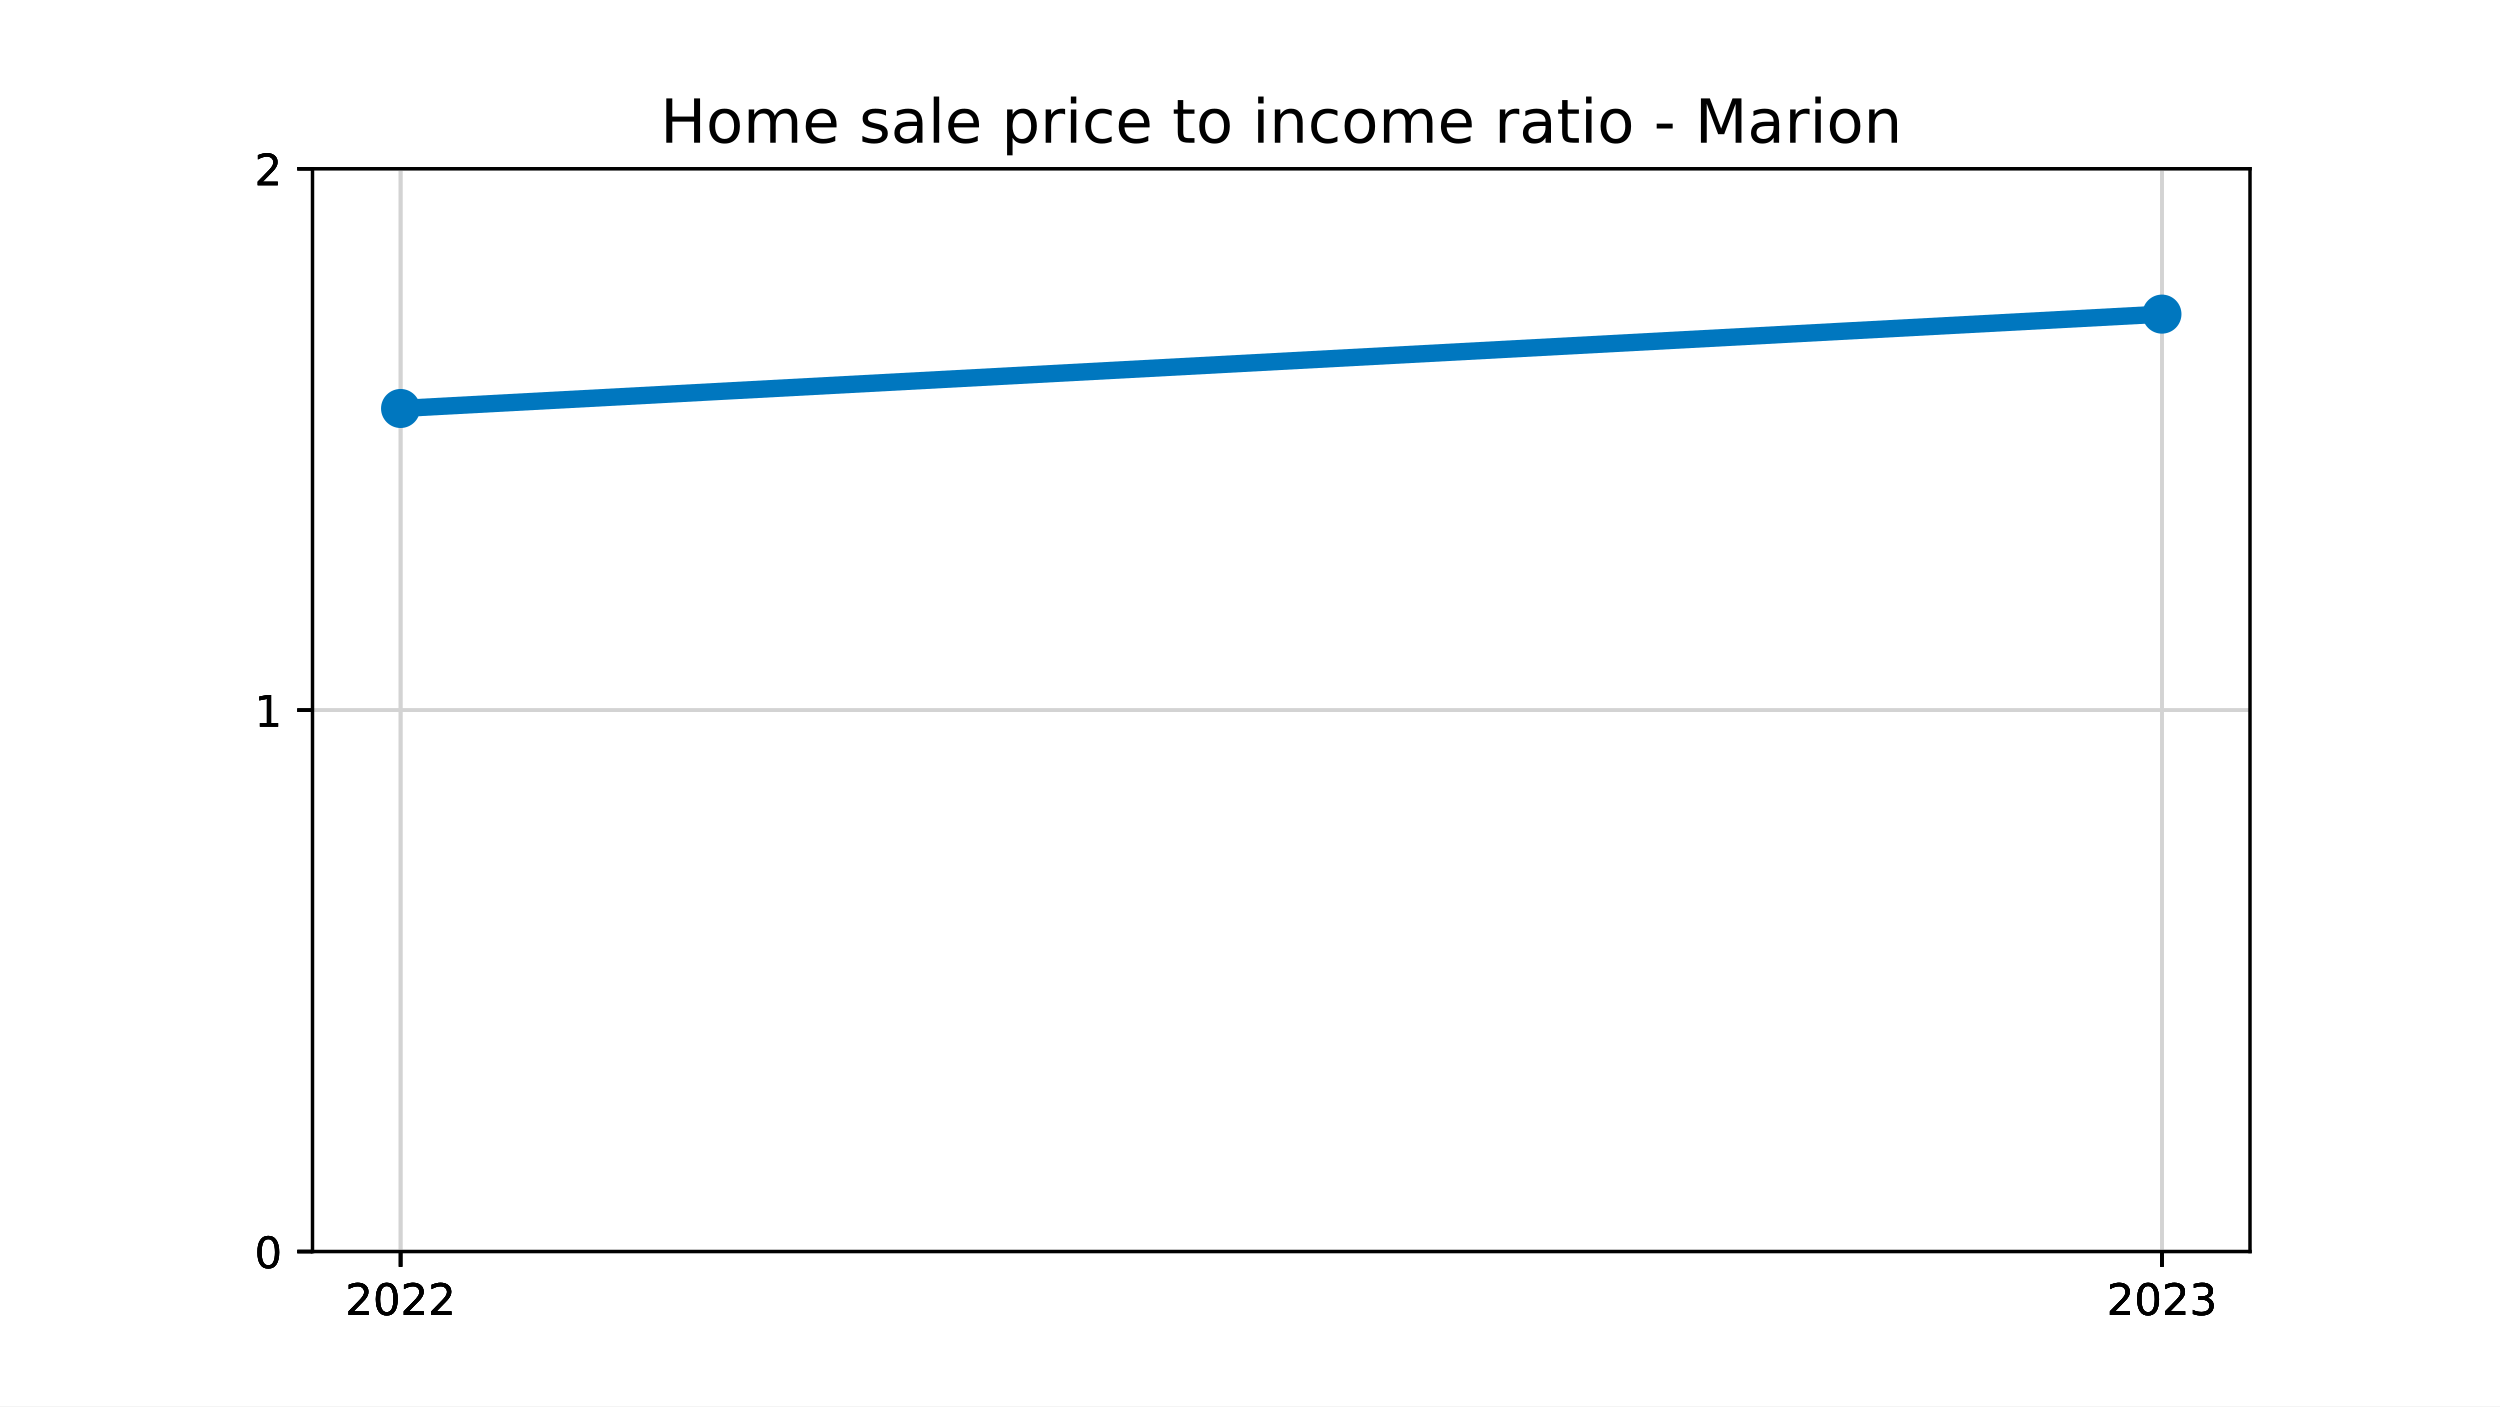
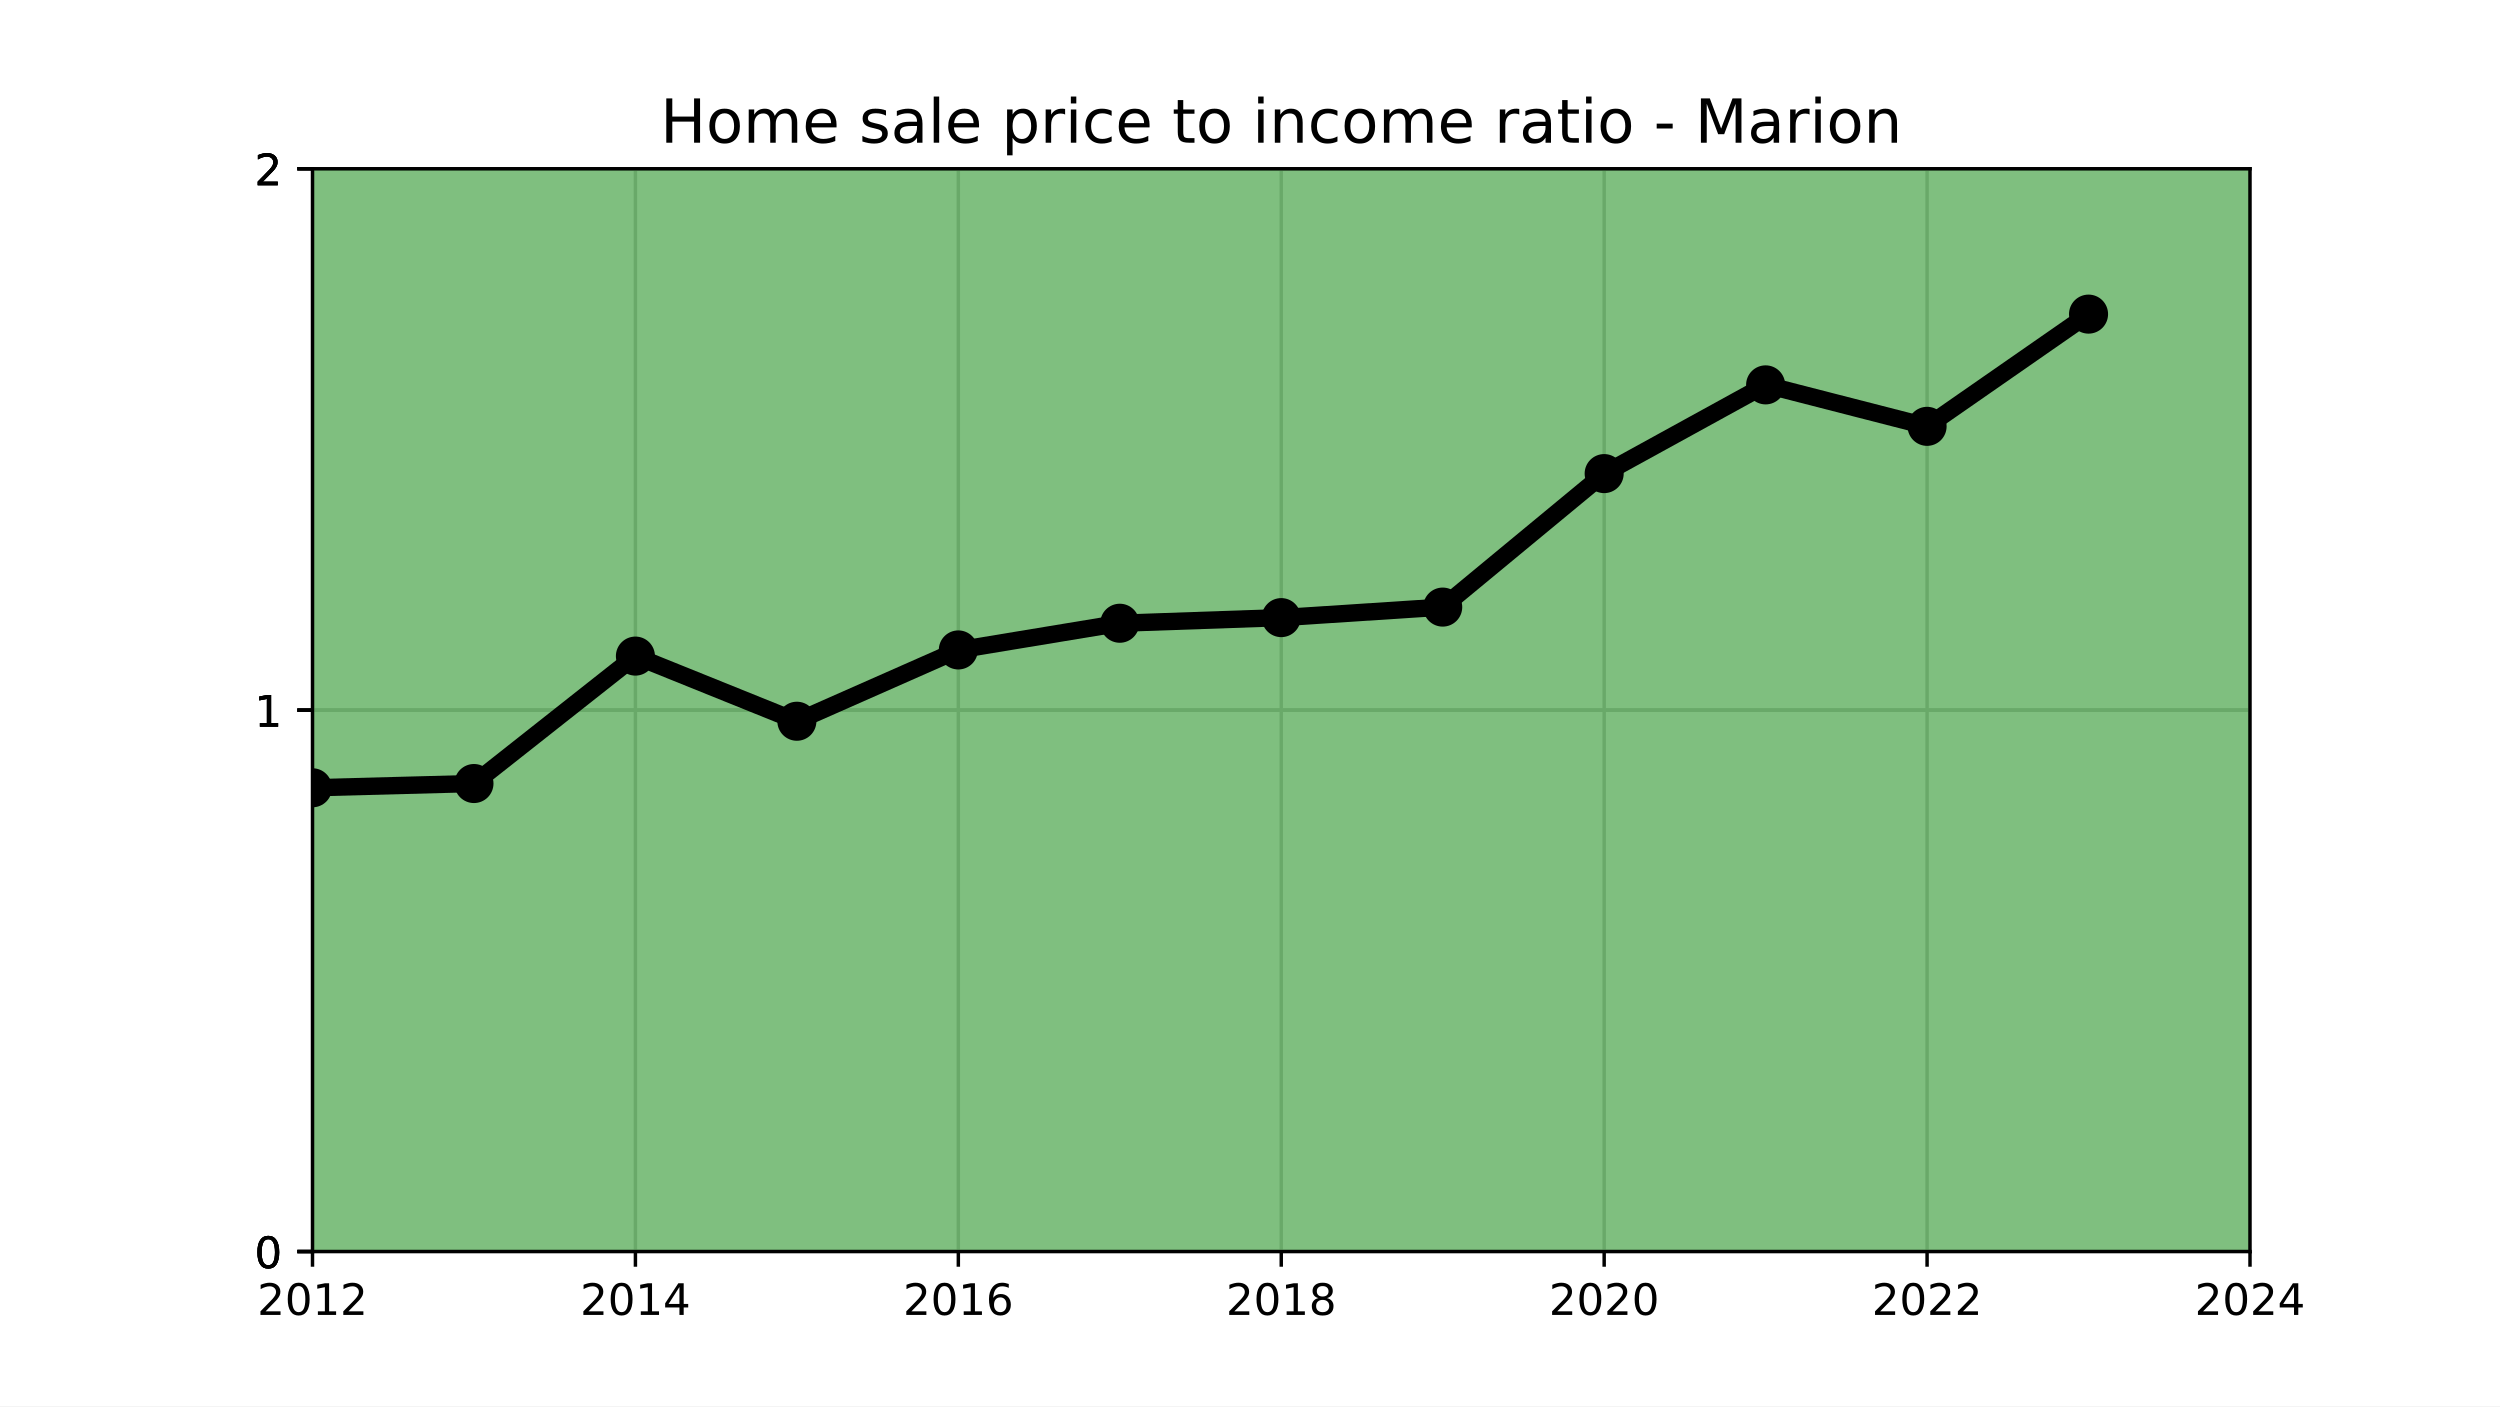
<svg xmlns="http://www.w3.org/2000/svg" xmlns:xlink="http://www.w3.org/1999/xlink" width="576pt" height="324pt" viewBox="0 0 576 324" version="1.1">
  <defs>
    <style type="text/css">*{stroke-linejoin: round; stroke-linecap: butt}</style>
  </defs>
  <g id="figure_1">
    <g id="patch_1">
      <path d="M 0 324  L 576 324  L 576 0  L 0 0  z " style="fill: #ffffff" />
    </g>
    <g id="axes_1">
      <g id="patch_2">
        <path d="M 72 288.36  L 518.4 288.36  L 518.4 38.88  L 72 38.88  z " style="fill: #ffffff" />
      </g>
      <g id="matplotlib.axis_1">
        <g id="xtick_1">
          <g id="line2d_1">
-             <path d="M 92.291 288.36  L 92.291 38.88  " clip-path="url(#p7a3976ada0)" style="fill: none; stroke: #d3d3d3; stroke-width: 0.8; stroke-linecap: square" />
+             <path d="M 72 288.36  L 72 38.88  " clip-path="url(#p85e79464af)" style="fill: none; stroke: #d3d3d3; stroke-width: 0.8; stroke-linecap: square" />
          </g>
          <g id="line2d_2">
            <defs>
-               <path id="mc432da3bbb" d="M 0 0  L 0 3.5  " style="stroke: #000000; stroke-width: 0.8" />
+               <path id="m49d85ce463" d="M 0 0  L 0 3.5  " style="stroke: #000000; stroke-width: 0.8" />
            </defs>
            <g>
-               <use xlink:href="#mc432da3bbb" x="92.291" y="288.36" style="stroke: #000000; stroke-width: 0.8" />
+               <use xlink:href="#m49d85ce463" x="72" y="288.36" style="stroke: #000000; stroke-width: 0.8" />
            </g>
          </g>
          <g id="text_1">
-             <g transform="translate(79.56591 302.9584) scale(0.1 -0.1)">
+             <g transform="translate(59.275 302.9584) scale(0.1 -0.1)">
              <defs>
                <path id="DejaVuSans-32" d="M 1228 531  L 3431 531  L 3431 0  L 469 0  L 469 531  Q 828 903 1448 1529  Q 2069 2156 2228 2338  Q 2531 2678 2651 2914  Q 2772 3150 2772 3378  Q 2772 3750 2511 3984  Q 2250 4219 1831 4219  Q 1534 4219 1204 4116  Q 875 4013 500 3803  L 500 4441  Q 881 4594 1212 4672  Q 1544 4750 1819 4750  Q 2544 4750 2975 4387  Q 3406 4025 3406 3419  Q 3406 3131 3298 2873  Q 3191 2616 2906 2266  Q 2828 2175 2409 1742  Q 1991 1309 1228 531  z " transform="scale(0.015625)" />
                <path id="DejaVuSans-30" d="M 2034 4250  Q 1547 4250 1301 3770  Q 1056 3291 1056 2328  Q 1056 1369 1301 889  Q 1547 409 2034 409  Q 2525 409 2770 889  Q 3016 1369 3016 2328  Q 3016 3291 2770 3770  Q 2525 4250 2034 4250  z M 2034 4750  Q 2819 4750 3233 4129  Q 3647 3509 3647 2328  Q 3647 1150 3233 529  Q 2819 -91 2034 -91  Q 1250 -91 836 529  Q 422 1150 422 2328  Q 422 3509 836 4129  Q 1250 4750 2034 4750  z " transform="scale(0.015625)" />
+                 <path id="DejaVuSans-31" d="M 794 531  L 1825 531  L 1825 4091  L 703 3866  L 703 4441  L 1819 4666  L 2450 4666  L 2450 531  L 3481 531  L 3481 0  L 794 0  L 794 531  z " transform="scale(0.015625)" />
              </defs>
+               <use xlink:href="#DejaVuSans-32" />
+               <use xlink:href="#DejaVuSans-30" x="63.623" />
+               <use xlink:href="#DejaVuSans-31" x="127.246" />
+               <use xlink:href="#DejaVuSans-32" x="190.869" />
+             </g>
+           </g>
+         </g>
+         <g id="xtick_2">
+           <g id="line2d_3">
+             <path d="M 146.4 288.36  L 146.4 38.88  " clip-path="url(#p85e79464af)" style="fill: none; stroke: #d3d3d3; stroke-width: 0.8; stroke-linecap: square" />
+           </g>
+           <g id="line2d_4">
+             <g>
+               <use xlink:href="#m49d85ce463" x="146.4" y="288.36" style="stroke: #000000; stroke-width: 0.8" />
+             </g>
+           </g>
+           <g id="text_2">
+             <g transform="translate(133.675 302.9584) scale(0.1 -0.1)">
+               <defs>
+                 <path id="DejaVuSans-34" d="M 2419 4116  L 825 1625  L 2419 1625  L 2419 4116  z M 2253 4666  L 3047 4666  L 3047 1625  L 3713 1625  L 3713 1100  L 3047 1100  L 3047 0  L 2419 0  L 2419 1100  L 313 1100  L 313 1709  L 2253 4666  z " transform="scale(0.015625)" />
+               </defs>
+               <use xlink:href="#DejaVuSans-32" />
+               <use xlink:href="#DejaVuSans-30" x="63.623" />
+               <use xlink:href="#DejaVuSans-31" x="127.246" />
+               <use xlink:href="#DejaVuSans-34" x="190.869" />
+             </g>
+           </g>
+         </g>
+         <g id="xtick_3">
+           <g id="line2d_5">
+             <path d="M 220.8 288.36  L 220.8 38.88  " clip-path="url(#p85e79464af)" style="fill: none; stroke: #d3d3d3; stroke-width: 0.8; stroke-linecap: square" />
+           </g>
+           <g id="line2d_6">
+             <g>
+               <use xlink:href="#m49d85ce463" x="220.8" y="288.36" style="stroke: #000000; stroke-width: 0.8" />
+             </g>
+           </g>
+           <g id="text_3">
+             <g transform="translate(208.075 302.9584) scale(0.1 -0.1)">
+               <defs>
+                 <path id="DejaVuSans-36" d="M 2113 2584  Q 1688 2584 1439 2293  Q 1191 2003 1191 1497  Q 1191 994 1439 701  Q 1688 409 2113 409  Q 2538 409 2786 701  Q 3034 994 3034 1497  Q 3034 2003 2786 2293  Q 2538 2584 2113 2584  z M 3366 4563  L 3366 3988  Q 3128 4100 2886 4159  Q 2644 4219 2406 4219  Q 1781 4219 1451 3797  Q 1122 3375 1075 2522  Q 1259 2794 1537 2939  Q 1816 3084 2150 3084  Q 2853 3084 3261 2657  Q 3669 2231 3669 1497  Q 3669 778 3244 343  Q 2819 -91 2113 -91  Q 1303 -91 875 529  Q 447 1150 447 2328  Q 447 3434 972 4092  Q 1497 4750 2381 4750  Q 2619 4750 2861 4703  Q 3103 4656 3366 4563  z " transform="scale(0.015625)" />
+               </defs>
+               <use xlink:href="#DejaVuSans-32" />
+               <use xlink:href="#DejaVuSans-30" x="63.623" />
+               <use xlink:href="#DejaVuSans-31" x="127.246" />
+               <use xlink:href="#DejaVuSans-36" x="190.869" />
+             </g>
+           </g>
+         </g>
+         <g id="xtick_4">
+           <g id="line2d_7">
+             <path d="M 295.2 288.36  L 295.2 38.88  " clip-path="url(#p85e79464af)" style="fill: none; stroke: #d3d3d3; stroke-width: 0.8; stroke-linecap: square" />
+           </g>
+           <g id="line2d_8">
+             <g>
+               <use xlink:href="#m49d85ce463" x="295.2" y="288.36" style="stroke: #000000; stroke-width: 0.8" />
+             </g>
+           </g>
+           <g id="text_4">
+             <g transform="translate(282.475 302.9584) scale(0.1 -0.1)">
+               <defs>
+                 <path id="DejaVuSans-38" d="M 2034 2216  Q 1584 2216 1326 1975  Q 1069 1734 1069 1313  Q 1069 891 1326 650  Q 1584 409 2034 409  Q 2484 409 2743 651  Q 3003 894 3003 1313  Q 3003 1734 2745 1975  Q 2488 2216 2034 2216  z M 1403 2484  Q 997 2584 770 2862  Q 544 3141 544 3541  Q 544 4100 942 4425  Q 1341 4750 2034 4750  Q 2731 4750 3128 4425  Q 3525 4100 3525 3541  Q 3525 3141 3298 2862  Q 3072 2584 2669 2484  Q 3125 2378 3379 2068  Q 3634 1759 3634 1313  Q 3634 634 3220 271  Q 2806 -91 2034 -91  Q 1263 -91 848 271  Q 434 634 434 1313  Q 434 1759 690 2068  Q 947 2378 1403 2484  z M 1172 3481  Q 1172 3119 1398 2916  Q 1625 2713 2034 2713  Q 2441 2713 2670 2916  Q 2900 3119 2900 3481  Q 2900 3844 2670 4047  Q 2441 4250 2034 4250  Q 1625 4250 1398 4047  Q 1172 3844 1172 3481  z " transform="scale(0.015625)" />
+               </defs>
+               <use xlink:href="#DejaVuSans-32" />
+               <use xlink:href="#DejaVuSans-30" x="63.623" />
+               <use xlink:href="#DejaVuSans-31" x="127.246" />
+               <use xlink:href="#DejaVuSans-38" x="190.869" />
+             </g>
+           </g>
+         </g>
+         <g id="xtick_5">
+           <g id="line2d_9">
+             <path d="M 369.6 288.36  L 369.6 38.88  " clip-path="url(#p85e79464af)" style="fill: none; stroke: #d3d3d3; stroke-width: 0.8; stroke-linecap: square" />
+           </g>
+           <g id="line2d_10">
+             <g>
+               <use xlink:href="#m49d85ce463" x="369.6" y="288.36" style="stroke: #000000; stroke-width: 0.8" />
+             </g>
+           </g>
+           <g id="text_5">
+             <g transform="translate(356.875 302.9584) scale(0.1 -0.1)">
+               <use xlink:href="#DejaVuSans-32" />
+               <use xlink:href="#DejaVuSans-30" x="63.623" />
+               <use xlink:href="#DejaVuSans-32" x="127.246" />
+               <use xlink:href="#DejaVuSans-30" x="190.869" />
+             </g>
+           </g>
+         </g>
+         <g id="xtick_6">
+           <g id="line2d_11">
+             <path d="M 444 288.36  L 444 38.88  " clip-path="url(#p85e79464af)" style="fill: none; stroke: #d3d3d3; stroke-width: 0.8; stroke-linecap: square" />
+           </g>
+           <g id="line2d_12">
+             <g>
+               <use xlink:href="#m49d85ce463" x="444" y="288.36" style="stroke: #000000; stroke-width: 0.8" />
+             </g>
+           </g>
+           <g id="text_6">
+             <g transform="translate(431.275 302.9584) scale(0.1 -0.1)">
              <use xlink:href="#DejaVuSans-32" />
              <use xlink:href="#DejaVuSans-30" x="63.623" />
              <use xlink:href="#DejaVuSans-32" x="127.246" />
              <use xlink:href="#DejaVuSans-32" x="190.869" />
            </g>
          </g>
        </g>
-         <g id="xtick_2">
-           <g id="line2d_3">
-             <path d="M 92.291 288.36  L 92.291 38.88  " clip-path="url(#p7a3976ada0)" style="fill: none; stroke: #d3d3d3; stroke-width: 0.8; stroke-linecap: square" />
-           </g>
-           <g id="line2d_4">
-             <g>
-               <use xlink:href="#mc432da3bbb" x="92.291" y="288.36" style="stroke: #000000; stroke-width: 0.8" />
-             </g>
-           </g>
-           <g id="text_2">
-             <g transform="translate(79.56591 302.9584) scale(0.1 -0.1)">
-               <use xlink:href="#DejaVuSans-32" />
-               <use xlink:href="#DejaVuSans-30" x="63.623" />
-               <use xlink:href="#DejaVuSans-32" x="127.246" />
-               <use xlink:href="#DejaVuSans-32" x="190.869" />
-             </g>
-           </g>
-         </g>
-         <g id="xtick_3">
-           <g id="line2d_5">
-             <path d="M 92.291 288.36  L 92.291 38.88  " clip-path="url(#p7a3976ada0)" style="fill: none; stroke: #d3d3d3; stroke-width: 0.8; stroke-linecap: square" />
-           </g>
-           <g id="line2d_6">
-             <g>
-               <use xlink:href="#mc432da3bbb" x="92.291" y="288.36" style="stroke: #000000; stroke-width: 0.8" />
-             </g>
-           </g>
-           <g id="text_3">
-             <g transform="translate(79.56591 302.9584) scale(0.1 -0.1)">
-               <use xlink:href="#DejaVuSans-32" />
-               <use xlink:href="#DejaVuSans-30" x="63.623" />
-               <use xlink:href="#DejaVuSans-32" x="127.246" />
-               <use xlink:href="#DejaVuSans-32" x="190.869" />
-             </g>
-           </g>
-         </g>
-         <g id="xtick_4">
-           <g id="line2d_7">
-             <path d="M 92.291 288.36  L 92.291 38.88  " clip-path="url(#p7a3976ada0)" style="fill: none; stroke: #d3d3d3; stroke-width: 0.8; stroke-linecap: square" />
-           </g>
-           <g id="line2d_8">
-             <g>
-               <use xlink:href="#mc432da3bbb" x="92.291" y="288.36" style="stroke: #000000; stroke-width: 0.8" />
-             </g>
-           </g>
-           <g id="text_4">
-             <g transform="translate(79.56591 302.9584) scale(0.1 -0.1)">
-               <use xlink:href="#DejaVuSans-32" />
-               <use xlink:href="#DejaVuSans-30" x="63.623" />
-               <use xlink:href="#DejaVuSans-32" x="127.246" />
-               <use xlink:href="#DejaVuSans-32" x="190.869" />
-             </g>
-           </g>
-         </g>
-         <g id="xtick_5">
-           <g id="line2d_9">
-             <path d="M 498.109 288.36  L 498.109 38.88  " clip-path="url(#p7a3976ada0)" style="fill: none; stroke: #d3d3d3; stroke-width: 0.8; stroke-linecap: square" />
-           </g>
-           <g id="line2d_10">
-             <g>
-               <use xlink:href="#mc432da3bbb" x="498.109" y="288.36" style="stroke: #000000; stroke-width: 0.8" />
-             </g>
-           </g>
-           <g id="text_5">
-             <g transform="translate(485.3841 302.9584) scale(0.1 -0.1)">
-               <defs>
-                 <path id="DejaVuSans-33" d="M 2597 2516  Q 3050 2419 3304 2112  Q 3559 1806 3559 1356  Q 3559 666 3084 287  Q 2609 -91 1734 -91  Q 1441 -91 1130 -33  Q 819 25 488 141  L 488 750  Q 750 597 1062 519  Q 1375 441 1716 441  Q 2309 441 2620 675  Q 2931 909 2931 1356  Q 2931 1769 2642 2001  Q 2353 2234 1838 2234  L 1294 2234  L 1294 2753  L 1863 2753  Q 2328 2753 2575 2939  Q 2822 3125 2822 3475  Q 2822 3834 2567 4026  Q 2313 4219 1838 4219  Q 1578 4219 1281 4162  Q 984 4106 628 3988  L 628 4550  Q 988 4650 1302 4700  Q 1616 4750 1894 4750  Q 2613 4750 3031 4423  Q 3450 4097 3450 3541  Q 3450 3153 3228 2886  Q 3006 2619 2597 2516  z " transform="scale(0.015625)" />
-               </defs>
-               <use xlink:href="#DejaVuSans-32" />
-               <use xlink:href="#DejaVuSans-30" x="63.623" />
-               <use xlink:href="#DejaVuSans-32" x="127.246" />
-               <use xlink:href="#DejaVuSans-33" x="190.869" />
-             </g>
-           </g>
-         </g>
-         <g id="xtick_6">
-           <g id="line2d_11">
-             <path d="M 498.109 288.36  L 498.109 38.88  " clip-path="url(#p7a3976ada0)" style="fill: none; stroke: #d3d3d3; stroke-width: 0.8; stroke-linecap: square" />
-           </g>
-           <g id="line2d_12">
-             <g>
-               <use xlink:href="#mc432da3bbb" x="498.109" y="288.36" style="stroke: #000000; stroke-width: 0.8" />
-             </g>
-           </g>
-           <g id="text_6">
-             <g transform="translate(485.3841 302.9584) scale(0.1 -0.1)">
-               <use xlink:href="#DejaVuSans-32" />
-               <use xlink:href="#DejaVuSans-30" x="63.623" />
-               <use xlink:href="#DejaVuSans-32" x="127.246" />
-               <use xlink:href="#DejaVuSans-33" x="190.869" />
-             </g>
-           </g>
-         </g>
        <g id="xtick_7">
          <g id="line2d_13">
-             <path d="M 498.109 288.36  L 498.109 38.88  " clip-path="url(#p7a3976ada0)" style="fill: none; stroke: #d3d3d3; stroke-width: 0.8; stroke-linecap: square" />
+             <path d="M 518.4 288.36  L 518.4 38.88  " clip-path="url(#p85e79464af)" style="fill: none; stroke: #d3d3d3; stroke-width: 0.8; stroke-linecap: square" />
          </g>
          <g id="line2d_14">
            <g>
-               <use xlink:href="#mc432da3bbb" x="498.109" y="288.36" style="stroke: #000000; stroke-width: 0.8" />
+               <use xlink:href="#m49d85ce463" x="518.4" y="288.36" style="stroke: #000000; stroke-width: 0.8" />
            </g>
          </g>
          <g id="text_7">
-             <g transform="translate(485.3841 302.9584) scale(0.1 -0.1)">
+             <g transform="translate(505.675 302.9584) scale(0.1 -0.1)">
              <use xlink:href="#DejaVuSans-32" />
              <use xlink:href="#DejaVuSans-30" x="63.623" />
              <use xlink:href="#DejaVuSans-32" x="127.246" />
-               <use xlink:href="#DejaVuSans-33" x="190.869" />
-             </g>
-           </g>
-         </g>
-         <g id="xtick_8">
-           <g id="line2d_15">
-             <path d="M 498.109 288.36  L 498.109 38.88  " clip-path="url(#p7a3976ada0)" style="fill: none; stroke: #d3d3d3; stroke-width: 0.8; stroke-linecap: square" />
-           </g>
-           <g id="line2d_16">
-             <g>
-               <use xlink:href="#mc432da3bbb" x="498.109" y="288.36" style="stroke: #000000; stroke-width: 0.8" />
-             </g>
-           </g>
-           <g id="text_8">
-             <g transform="translate(485.3841 302.9584) scale(0.1 -0.1)">
-               <use xlink:href="#DejaVuSans-32" />
-               <use xlink:href="#DejaVuSans-30" x="63.623" />
-               <use xlink:href="#DejaVuSans-32" x="127.246" />
-               <use xlink:href="#DejaVuSans-33" x="190.869" />
+               <use xlink:href="#DejaVuSans-34" x="190.869" />
            </g>
          </g>
        </g>
      </g>
      <g id="matplotlib.axis_2">
        <g id="ytick_1">
+           <g id="line2d_15">
+             <path d="M 72 288.36  L 518.4 288.36  " clip-path="url(#p85e79464af)" style="fill: none; stroke: #d3d3d3; stroke-width: 0.8; stroke-linecap: square" />
+           </g>
+           <g id="line2d_16">
+             <defs>
+               <path id="m1eb71cce0e" d="M 0 0  L -3.5 0  " style="stroke: #000000; stroke-width: 0.8" />
+             </defs>
+             <g>
+               <use xlink:href="#m1eb71cce0e" x="72" y="288.36" style="stroke: #000000; stroke-width: 0.8" />
+             </g>
+           </g>
+           <g id="text_8">
+             <g transform="translate(58.6375 292.1592) scale(0.1 -0.1)">
+               <use xlink:href="#DejaVuSans-30" />
+             </g>
+           </g>
+         </g>
+         <g id="ytick_2">
          <g id="line2d_17">
-             <path d="M 72 288.36  L 518.4 288.36  " clip-path="url(#p7a3976ada0)" style="fill: none; stroke: #d3d3d3; stroke-width: 0.8; stroke-linecap: square" />
+             <path d="M 72 288.36  L 518.4 288.36  " clip-path="url(#p85e79464af)" style="fill: none; stroke: #d3d3d3; stroke-width: 0.8; stroke-linecap: square" />
          </g>
          <g id="line2d_18">
-             <defs>
-               <path id="m83e862f3e8" d="M 0 0  L -3.5 0  " style="stroke: #000000; stroke-width: 0.8" />
-             </defs>
-             <g>
-               <use xlink:href="#m83e862f3e8" x="72" y="288.36" style="stroke: #000000; stroke-width: 0.8" />
+             <g>
+               <use xlink:href="#m1eb71cce0e" x="72" y="288.36" style="stroke: #000000; stroke-width: 0.8" />
            </g>
          </g>
          <g id="text_9">
            <g transform="translate(58.6375 292.1592) scale(0.1 -0.1)">
              <use xlink:href="#DejaVuSans-30" />
            </g>
          </g>
        </g>
-         <g id="ytick_2">
+         <g id="ytick_3">
          <g id="line2d_19">
-             <path d="M 72 288.36  L 518.4 288.36  " clip-path="url(#p7a3976ada0)" style="fill: none; stroke: #d3d3d3; stroke-width: 0.8; stroke-linecap: square" />
+             <path d="M 72 288.36  L 518.4 288.36  " clip-path="url(#p85e79464af)" style="fill: none; stroke: #d3d3d3; stroke-width: 0.8; stroke-linecap: square" />
          </g>
          <g id="line2d_20">
            <g>
-               <use xlink:href="#m83e862f3e8" x="72" y="288.36" style="stroke: #000000; stroke-width: 0.8" />
+               <use xlink:href="#m1eb71cce0e" x="72" y="288.36" style="stroke: #000000; stroke-width: 0.8" />
            </g>
          </g>
          <g id="text_10">
            <g transform="translate(58.6375 292.1592) scale(0.1 -0.1)">
              <use xlink:href="#DejaVuSans-30" />
            </g>
          </g>
        </g>
-         <g id="ytick_3">
+         <g id="ytick_4">
          <g id="line2d_21">
-             <path d="M 72 288.36  L 518.4 288.36  " clip-path="url(#p7a3976ada0)" style="fill: none; stroke: #d3d3d3; stroke-width: 0.8; stroke-linecap: square" />
+             <path d="M 72 163.62  L 518.4 163.62  " clip-path="url(#p85e79464af)" style="fill: none; stroke: #d3d3d3; stroke-width: 0.8; stroke-linecap: square" />
          </g>
          <g id="line2d_22">
            <g>
-               <use xlink:href="#m83e862f3e8" x="72" y="288.36" style="stroke: #000000; stroke-width: 0.8" />
+               <use xlink:href="#m1eb71cce0e" x="72" y="163.62" style="stroke: #000000; stroke-width: 0.8" />
            </g>
          </g>
          <g id="text_11">
-             <g transform="translate(58.6375 292.1592) scale(0.1 -0.1)">
-               <use xlink:href="#DejaVuSans-30" />
-             </g>
-           </g>
-         </g>
-         <g id="ytick_4">
+             <g transform="translate(58.6375 167.4192) scale(0.1 -0.1)">
+               <use xlink:href="#DejaVuSans-31" />
+             </g>
+           </g>
+         </g>
+         <g id="ytick_5">
          <g id="line2d_23">
-             <path d="M 72 163.62  L 518.4 163.62  " clip-path="url(#p7a3976ada0)" style="fill: none; stroke: #d3d3d3; stroke-width: 0.8; stroke-linecap: square" />
+             <path d="M 72 163.62  L 518.4 163.62  " clip-path="url(#p85e79464af)" style="fill: none; stroke: #d3d3d3; stroke-width: 0.8; stroke-linecap: square" />
          </g>
          <g id="line2d_24">
            <g>
-               <use xlink:href="#m83e862f3e8" x="72" y="163.62" style="stroke: #000000; stroke-width: 0.8" />
+               <use xlink:href="#m1eb71cce0e" x="72" y="163.62" style="stroke: #000000; stroke-width: 0.8" />
            </g>
          </g>
          <g id="text_12">
            <g transform="translate(58.6375 167.4192) scale(0.1 -0.1)">
-               <defs>
-                 <path id="DejaVuSans-31" d="M 794 531  L 1825 531  L 1825 4091  L 703 3866  L 703 4441  L 1819 4666  L 2450 4666  L 2450 531  L 3481 531  L 3481 0  L 794 0  L 794 531  z " transform="scale(0.015625)" />
-               </defs>
              <use xlink:href="#DejaVuSans-31" />
            </g>
          </g>
        </g>
-         <g id="ytick_5">
+         <g id="ytick_6">
          <g id="line2d_25">
-             <path d="M 72 163.62  L 518.4 163.62  " clip-path="url(#p7a3976ada0)" style="fill: none; stroke: #d3d3d3; stroke-width: 0.8; stroke-linecap: square" />
+             <path d="M 72 163.62  L 518.4 163.62  " clip-path="url(#p85e79464af)" style="fill: none; stroke: #d3d3d3; stroke-width: 0.8; stroke-linecap: square" />
          </g>
          <g id="line2d_26">
            <g>
-               <use xlink:href="#m83e862f3e8" x="72" y="163.62" style="stroke: #000000; stroke-width: 0.8" />
+               <use xlink:href="#m1eb71cce0e" x="72" y="163.62" style="stroke: #000000; stroke-width: 0.8" />
            </g>
          </g>
          <g id="text_13">
            <g transform="translate(58.6375 167.4192) scale(0.1 -0.1)">
              <use xlink:href="#DejaVuSans-31" />
            </g>
          </g>
        </g>
-         <g id="ytick_6">
+         <g id="ytick_7">
          <g id="line2d_27">
-             <path d="M 72 163.62  L 518.4 163.62  " clip-path="url(#p7a3976ada0)" style="fill: none; stroke: #d3d3d3; stroke-width: 0.8; stroke-linecap: square" />
+             <path d="M 72 38.88  L 518.4 38.88  " clip-path="url(#p85e79464af)" style="fill: none; stroke: #d3d3d3; stroke-width: 0.8; stroke-linecap: square" />
          </g>
          <g id="line2d_28">
            <g>
-               <use xlink:href="#m83e862f3e8" x="72" y="163.62" style="stroke: #000000; stroke-width: 0.8" />
+               <use xlink:href="#m1eb71cce0e" x="72" y="38.88" style="stroke: #000000; stroke-width: 0.8" />
            </g>
          </g>
          <g id="text_14">
-             <g transform="translate(58.6375 167.4192) scale(0.1 -0.1)">
-               <use xlink:href="#DejaVuSans-31" />
-             </g>
-           </g>
-         </g>
-         <g id="ytick_7">
+             <g transform="translate(58.6375 42.67922) scale(0.1 -0.1)">
+               <use xlink:href="#DejaVuSans-32" />
+             </g>
+           </g>
+         </g>
+         <g id="ytick_8">
          <g id="line2d_29">
-             <path d="M 72 38.88  L 518.4 38.88  " clip-path="url(#p7a3976ada0)" style="fill: none; stroke: #d3d3d3; stroke-width: 0.8; stroke-linecap: square" />
+             <path d="M 72 38.88  L 518.4 38.88  " clip-path="url(#p85e79464af)" style="fill: none; stroke: #d3d3d3; stroke-width: 0.8; stroke-linecap: square" />
          </g>
          <g id="line2d_30">
            <g>
-               <use xlink:href="#m83e862f3e8" x="72" y="38.88" style="stroke: #000000; stroke-width: 0.8" />
+               <use xlink:href="#m1eb71cce0e" x="72" y="38.88" style="stroke: #000000; stroke-width: 0.8" />
            </g>
          </g>
          <g id="text_15">
            <g transform="translate(58.6375 42.67922) scale(0.1 -0.1)">
              <use xlink:href="#DejaVuSans-32" />
            </g>
          </g>
        </g>
-         <g id="ytick_8">
+         <g id="ytick_9">
          <g id="line2d_31">
-             <path d="M 72 38.88  L 518.4 38.88  " clip-path="url(#p7a3976ada0)" style="fill: none; stroke: #d3d3d3; stroke-width: 0.8; stroke-linecap: square" />
+             <path d="M 72 38.88  L 518.4 38.88  " clip-path="url(#p85e79464af)" style="fill: none; stroke: #d3d3d3; stroke-width: 0.8; stroke-linecap: square" />
          </g>
          <g id="line2d_32">
            <g>
-               <use xlink:href="#m83e862f3e8" x="72" y="38.88" style="stroke: #000000; stroke-width: 0.8" />
+               <use xlink:href="#m1eb71cce0e" x="72" y="38.88" style="stroke: #000000; stroke-width: 0.8" />
            </g>
          </g>
          <g id="text_16">
            <g transform="translate(58.6375 42.67922) scale(0.1 -0.1)">
              <use xlink:href="#DejaVuSans-32" />
            </g>
          </g>
        </g>
-         <g id="ytick_9">
-           <g id="line2d_33">
-             <path d="M 72 38.88  L 518.4 38.88  " clip-path="url(#p7a3976ada0)" style="fill: none; stroke: #d3d3d3; stroke-width: 0.8; stroke-linecap: square" />
-           </g>
-           <g id="line2d_34">
-             <g>
-               <use xlink:href="#m83e862f3e8" x="72" y="38.88" style="stroke: #000000; stroke-width: 0.8" />
-             </g>
-           </g>
-           <g id="text_17">
-             <g transform="translate(58.6375 42.67922) scale(0.1 -0.1)">
-               <use xlink:href="#DejaVuSans-32" />
-             </g>
-           </g>
-         </g>
-       </g>
-       <g id="line2d_35">
-         <path d="M 92.291 94.115  L 498.109 72.374  " clip-path="url(#p7a3976ada0)" style="fill: none; stroke: #0077bf; stroke-width: 4; stroke-linecap: square" />
+       </g>
+       <g id="PolyCollection_1">
+         <path d="M 72 38.88  L 72 288.36  L 109.2 288.36  L 146.4 288.36  L 183.6 288.36  L 220.8 288.36  L 258 288.36  L 295.2 288.36  L 332.4 288.36  L 369.6 288.36  L 406.8 288.36  L 444 288.36  L 481.2 288.36  L 518.4 288.36  L 518.4 38.88  L 518.4 38.88  L 481.2 38.88  L 444 38.88  L 406.8 38.88  L 369.6 38.88  L 332.4 38.88  L 295.2 38.88  L 258 38.88  L 220.8 38.88  L 183.6 38.88  L 146.4 38.88  L 109.2 38.88  L 72 38.88  z " clip-path="url(#p85e79464af)" style="fill: #008000; fill-opacity: 0.5" />
+       </g>
+       <g id="line2d_33">
+         <path d="M 72 181.504  L 109.2 180.525  L 146.4 151.164  L 183.6 166.175  L 220.8 149.746  L 258 143.596  L 295.2 142.299  L 332.4 139.875  L 369.6 109.117  L 406.8 88.676  L 444 98.23  L 481.2 72.374  " clip-path="url(#p85e79464af)" style="fill: none; stroke: #000000; stroke-width: 4; stroke-linecap: square" />
        <defs>
-           <path id="m1b527c3b74" d="M 0 4  C 1.061 4 2.078 3.579 2.828 2.828  C 3.579 2.078 4 1.061 4 0  C 4 -1.061 3.579 -2.078 2.828 -2.828  C 2.078 -3.579 1.061 -4 0 -4  C -1.061 -4 -2.078 -3.579 -2.828 -2.828  C -3.579 -2.078 -4 -1.061 -4 0  C -4 1.061 -3.579 2.078 -2.828 2.828  C -2.078 3.579 -1.061 4 0 4  z " style="stroke: #0077bf" />
+           <path id="md406165ace" d="M 0 4  C 1.061 4 2.078 3.579 2.828 2.828  C 3.579 2.078 4 1.061 4 0  C 4 -1.061 3.579 -2.078 2.828 -2.828  C 2.078 -3.579 1.061 -4 0 -4  C -1.061 -4 -2.078 -3.579 -2.828 -2.828  C -3.579 -2.078 -4 -1.061 -4 0  C -4 1.061 -3.579 2.078 -2.828 2.828  C -2.078 3.579 -1.061 4 0 4  z " style="stroke: #000000" />
        </defs>
-         <g clip-path="url(#p7a3976ada0)">
-           <use xlink:href="#m1b527c3b74" x="92.291" y="94.115" style="fill: #0077bf; stroke: #0077bf" />
-           <use xlink:href="#m1b527c3b74" x="498.109" y="72.374" style="fill: #0077bf; stroke: #0077bf" />
+         <g clip-path="url(#p85e79464af)">
+           <use xlink:href="#md406165ace" x="72" y="181.504" style="stroke: #000000" />
+           <use xlink:href="#md406165ace" x="109.2" y="180.525" style="stroke: #000000" />
+           <use xlink:href="#md406165ace" x="146.4" y="151.164" style="stroke: #000000" />
+           <use xlink:href="#md406165ace" x="183.6" y="166.175" style="stroke: #000000" />
+           <use xlink:href="#md406165ace" x="220.8" y="149.746" style="stroke: #000000" />
+           <use xlink:href="#md406165ace" x="258" y="143.596" style="stroke: #000000" />
+           <use xlink:href="#md406165ace" x="295.2" y="142.299" style="stroke: #000000" />
+           <use xlink:href="#md406165ace" x="332.4" y="139.875" style="stroke: #000000" />
+           <use xlink:href="#md406165ace" x="369.6" y="109.117" style="stroke: #000000" />
+           <use xlink:href="#md406165ace" x="406.8" y="88.676" style="stroke: #000000" />
+           <use xlink:href="#md406165ace" x="444" y="98.23" style="stroke: #000000" />
+           <use xlink:href="#md406165ace" x="481.2" y="72.374" style="stroke: #000000" />
        </g>
      </g>
      <g id="patch_3">
        <path d="M 72 288.36  L 72 38.88  " style="fill: none; stroke: #000000; stroke-width: 0.8; stroke-linejoin: miter; stroke-linecap: square" />
      </g>
      <g id="patch_4">
        <path d="M 518.4 288.36  L 518.4 38.88  " style="fill: none; stroke: #000000; stroke-width: 0.8; stroke-linejoin: miter; stroke-linecap: square" />
      </g>
      <g id="patch_5">
        <path d="M 72 288.36  L 518.4 288.36  " style="fill: none; stroke: #000000; stroke-width: 0.8; stroke-linejoin: miter; stroke-linecap: square" />
      </g>
      <g id="patch_6">
        <path d="M 72 38.88  L 518.4 38.88  " style="fill: none; stroke: #000000; stroke-width: 0.8; stroke-linejoin: miter; stroke-linecap: square" />
      </g>
-       <g id="text_18">
+       <g id="text_17">
        <g transform="translate(152.1419 32.88) scale(0.14 -0.14)">
          <defs>
            <path id="DejaVuSans-48" d="M 628 4666  L 1259 4666  L 1259 2753  L 3553 2753  L 3553 4666  L 4184 4666  L 4184 0  L 3553 0  L 3553 2222  L 1259 2222  L 1259 0  L 628 0  L 628 4666  z " transform="scale(0.015625)" />
            <path id="DejaVuSans-6f" d="M 1959 3097  Q 1497 3097 1228 2736  Q 959 2375 959 1747  Q 959 1119 1226 758  Q 1494 397 1959 397  Q 2419 397 2687 759  Q 2956 1122 2956 1747  Q 2956 2369 2687 2733  Q 2419 3097 1959 3097  z M 1959 3584  Q 2709 3584 3137 3096  Q 3566 2609 3566 1747  Q 3566 888 3137 398  Q 2709 -91 1959 -91  Q 1206 -91 779 398  Q 353 888 353 1747  Q 353 2609 779 3096  Q 1206 3584 1959 3584  z " transform="scale(0.015625)" />
            <path id="DejaVuSans-6d" d="M 3328 2828  Q 3544 3216 3844 3400  Q 4144 3584 4550 3584  Q 5097 3584 5394 3201  Q 5691 2819 5691 2113  L 5691 0  L 5113 0  L 5113 2094  Q 5113 2597 4934 2840  Q 4756 3084 4391 3084  Q 3944 3084 3684 2787  Q 3425 2491 3425 1978  L 3425 0  L 2847 0  L 2847 2094  Q 2847 2600 2669 2842  Q 2491 3084 2119 3084  Q 1678 3084 1418 2786  Q 1159 2488 1159 1978  L 1159 0  L 581 0  L 581 3500  L 1159 3500  L 1159 2956  Q 1356 3278 1631 3431  Q 1906 3584 2284 3584  Q 2666 3584 2933 3390  Q 3200 3197 3328 2828  z " transform="scale(0.015625)" />
            <path id="DejaVuSans-65" d="M 3597 1894  L 3597 1613  L 953 1613  Q 991 1019 1311 708  Q 1631 397 2203 397  Q 2534 397 2845 478  Q 3156 559 3463 722  L 3463 178  Q 3153 47 2828 -22  Q 2503 -91 2169 -91  Q 1331 -91 842 396  Q 353 884 353 1716  Q 353 2575 817 3079  Q 1281 3584 2069 3584  Q 2775 3584 3186 3129  Q 3597 2675 3597 1894  z M 3022 2063  Q 3016 2534 2758 2815  Q 2500 3097 2075 3097  Q 1594 3097 1305 2825  Q 1016 2553 972 2059  L 3022 2063  z " transform="scale(0.015625)" />
            <path id="DejaVuSans-20" transform="scale(0.015625)" />
            <path id="DejaVuSans-73" d="M 2834 3397  L 2834 2853  Q 2591 2978 2328 3040  Q 2066 3103 1784 3103  Q 1356 3103 1142 2972  Q 928 2841 928 2578  Q 928 2378 1081 2264  Q 1234 2150 1697 2047  L 1894 2003  Q 2506 1872 2764 1633  Q 3022 1394 3022 966  Q 3022 478 2636 193  Q 2250 -91 1575 -91  Q 1294 -91 989 -36  Q 684 19 347 128  L 347 722  Q 666 556 975 473  Q 1284 391 1588 391  Q 1994 391 2212 530  Q 2431 669 2431 922  Q 2431 1156 2273 1281  Q 2116 1406 1581 1522  L 1381 1569  Q 847 1681 609 1914  Q 372 2147 372 2553  Q 372 3047 722 3315  Q 1072 3584 1716 3584  Q 2034 3584 2315 3537  Q 2597 3491 2834 3397  z " transform="scale(0.015625)" />
            <path id="DejaVuSans-61" d="M 2194 1759  Q 1497 1759 1228 1600  Q 959 1441 959 1056  Q 959 750 1161 570  Q 1363 391 1709 391  Q 2188 391 2477 730  Q 2766 1069 2766 1631  L 2766 1759  L 2194 1759  z M 3341 1997  L 3341 0  L 2766 0  L 2766 531  Q 2569 213 2275 61  Q 1981 -91 1556 -91  Q 1019 -91 701 211  Q 384 513 384 1019  Q 384 1609 779 1909  Q 1175 2209 1959 2209  L 2766 2209  L 2766 2266  Q 2766 2663 2505 2880  Q 2244 3097 1772 3097  Q 1472 3097 1187 3025  Q 903 2953 641 2809  L 641 3341  Q 956 3463 1253 3523  Q 1550 3584 1831 3584  Q 2591 3584 2966 3190  Q 3341 2797 3341 1997  z " transform="scale(0.015625)" />
            <path id="DejaVuSans-6c" d="M 603 4863  L 1178 4863  L 1178 0  L 603 0  L 603 4863  z " transform="scale(0.015625)" />
            <path id="DejaVuSans-70" d="M 1159 525  L 1159 -1331  L 581 -1331  L 581 3500  L 1159 3500  L 1159 2969  Q 1341 3281 1617 3432  Q 1894 3584 2278 3584  Q 2916 3584 3314 3078  Q 3713 2572 3713 1747  Q 3713 922 3314 415  Q 2916 -91 2278 -91  Q 1894 -91 1617 61  Q 1341 213 1159 525  z M 3116 1747  Q 3116 2381 2855 2742  Q 2594 3103 2138 3103  Q 1681 3103 1420 2742  Q 1159 2381 1159 1747  Q 1159 1113 1420 752  Q 1681 391 2138 391  Q 2594 391 2855 752  Q 3116 1113 3116 1747  z " transform="scale(0.015625)" />
            <path id="DejaVuSans-72" d="M 2631 2963  Q 2534 3019 2420 3045  Q 2306 3072 2169 3072  Q 1681 3072 1420 2755  Q 1159 2438 1159 1844  L 1159 0  L 581 0  L 581 3500  L 1159 3500  L 1159 2956  Q 1341 3275 1631 3429  Q 1922 3584 2338 3584  Q 2397 3584 2469 3576  Q 2541 3569 2628 3553  L 2631 2963  z " transform="scale(0.015625)" />
            <path id="DejaVuSans-69" d="M 603 3500  L 1178 3500  L 1178 0  L 603 0  L 603 3500  z M 603 4863  L 1178 4863  L 1178 4134  L 603 4134  L 603 4863  z " transform="scale(0.015625)" />
            <path id="DejaVuSans-63" d="M 3122 3366  L 3122 2828  Q 2878 2963 2633 3030  Q 2388 3097 2138 3097  Q 1578 3097 1268 2742  Q 959 2388 959 1747  Q 959 1106 1268 751  Q 1578 397 2138 397  Q 2388 397 2633 464  Q 2878 531 3122 666  L 3122 134  Q 2881 22 2623 -34  Q 2366 -91 2075 -91  Q 1284 -91 818 406  Q 353 903 353 1747  Q 353 2603 823 3093  Q 1294 3584 2113 3584  Q 2378 3584 2631 3529  Q 2884 3475 3122 3366  z " transform="scale(0.015625)" />
            <path id="DejaVuSans-74" d="M 1172 4494  L 1172 3500  L 2356 3500  L 2356 3053  L 1172 3053  L 1172 1153  Q 1172 725 1289 603  Q 1406 481 1766 481  L 2356 481  L 2356 0  L 1766 0  Q 1100 0 847 248  Q 594 497 594 1153  L 594 3053  L 172 3053  L 172 3500  L 594 3500  L 594 4494  L 1172 4494  z " transform="scale(0.015625)" />
            <path id="DejaVuSans-6e" d="M 3513 2113  L 3513 0  L 2938 0  L 2938 2094  Q 2938 2591 2744 2837  Q 2550 3084 2163 3084  Q 1697 3084 1428 2787  Q 1159 2491 1159 1978  L 1159 0  L 581 0  L 581 3500  L 1159 3500  L 1159 2956  Q 1366 3272 1645 3428  Q 1925 3584 2291 3584  Q 2894 3584 3203 3211  Q 3513 2838 3513 2113  z " transform="scale(0.015625)" />
            <path id="DejaVuSans-2d" d="M 313 2009  L 1997 2009  L 1997 1497  L 313 1497  L 313 2009  z " transform="scale(0.015625)" />
            <path id="DejaVuSans-4d" d="M 628 4666  L 1569 4666  L 2759 1491  L 3956 4666  L 4897 4666  L 4897 0  L 4281 0  L 4281 4097  L 3078 897  L 2444 897  L 1241 4097  L 1241 0  L 628 0  L 628 4666  z " transform="scale(0.015625)" />
          </defs>
          <use xlink:href="#DejaVuSans-48" />
          <use xlink:href="#DejaVuSans-6f" x="75.195" />
          <use xlink:href="#DejaVuSans-6d" x="136.377" />
          <use xlink:href="#DejaVuSans-65" x="233.789" />
          <use xlink:href="#DejaVuSans-20" x="295.312" />
          <use xlink:href="#DejaVuSans-73" x="327.1" />
          <use xlink:href="#DejaVuSans-61" x="379.199" />
          <use xlink:href="#DejaVuSans-6c" x="440.479" />
          <use xlink:href="#DejaVuSans-65" x="468.262" />
          <use xlink:href="#DejaVuSans-20" x="529.785" />
          <use xlink:href="#DejaVuSans-70" x="561.572" />
          <use xlink:href="#DejaVuSans-72" x="625.049" />
          <use xlink:href="#DejaVuSans-69" x="666.162" />
          <use xlink:href="#DejaVuSans-63" x="693.945" />
          <use xlink:href="#DejaVuSans-65" x="748.926" />
          <use xlink:href="#DejaVuSans-20" x="810.449" />
          <use xlink:href="#DejaVuSans-74" x="842.236" />
          <use xlink:href="#DejaVuSans-6f" x="881.445" />
          <use xlink:href="#DejaVuSans-20" x="942.627" />
          <use xlink:href="#DejaVuSans-69" x="974.414" />
          <use xlink:href="#DejaVuSans-6e" x="1002.197" />
          <use xlink:href="#DejaVuSans-63" x="1065.576" />
          <use xlink:href="#DejaVuSans-6f" x="1120.557" />
          <use xlink:href="#DejaVuSans-6d" x="1181.738" />
          <use xlink:href="#DejaVuSans-65" x="1279.15" />
          <use xlink:href="#DejaVuSans-20" x="1340.674" />
          <use xlink:href="#DejaVuSans-72" x="1372.461" />
          <use xlink:href="#DejaVuSans-61" x="1413.574" />
          <use xlink:href="#DejaVuSans-74" x="1474.854" />
          <use xlink:href="#DejaVuSans-69" x="1514.062" />
          <use xlink:href="#DejaVuSans-6f" x="1541.846" />
          <use xlink:href="#DejaVuSans-20" x="1603.027" />
          <use xlink:href="#DejaVuSans-2d" x="1634.814" />
          <use xlink:href="#DejaVuSans-20" x="1670.898" />
          <use xlink:href="#DejaVuSans-4d" x="1702.686" />
          <use xlink:href="#DejaVuSans-61" x="1788.965" />
          <use xlink:href="#DejaVuSans-72" x="1850.244" />
          <use xlink:href="#DejaVuSans-69" x="1891.357" />
          <use xlink:href="#DejaVuSans-6f" x="1919.141" />
          <use xlink:href="#DejaVuSans-6e" x="1980.322" />
        </g>
      </g>
    </g>
  </g>
  <defs>
-     <clipPath id="p7a3976ada0">
+     <clipPath id="p85e79464af">
      <rect x="72" y="38.88" width="446.4" height="249.48" />
    </clipPath>
  </defs>
</svg>
